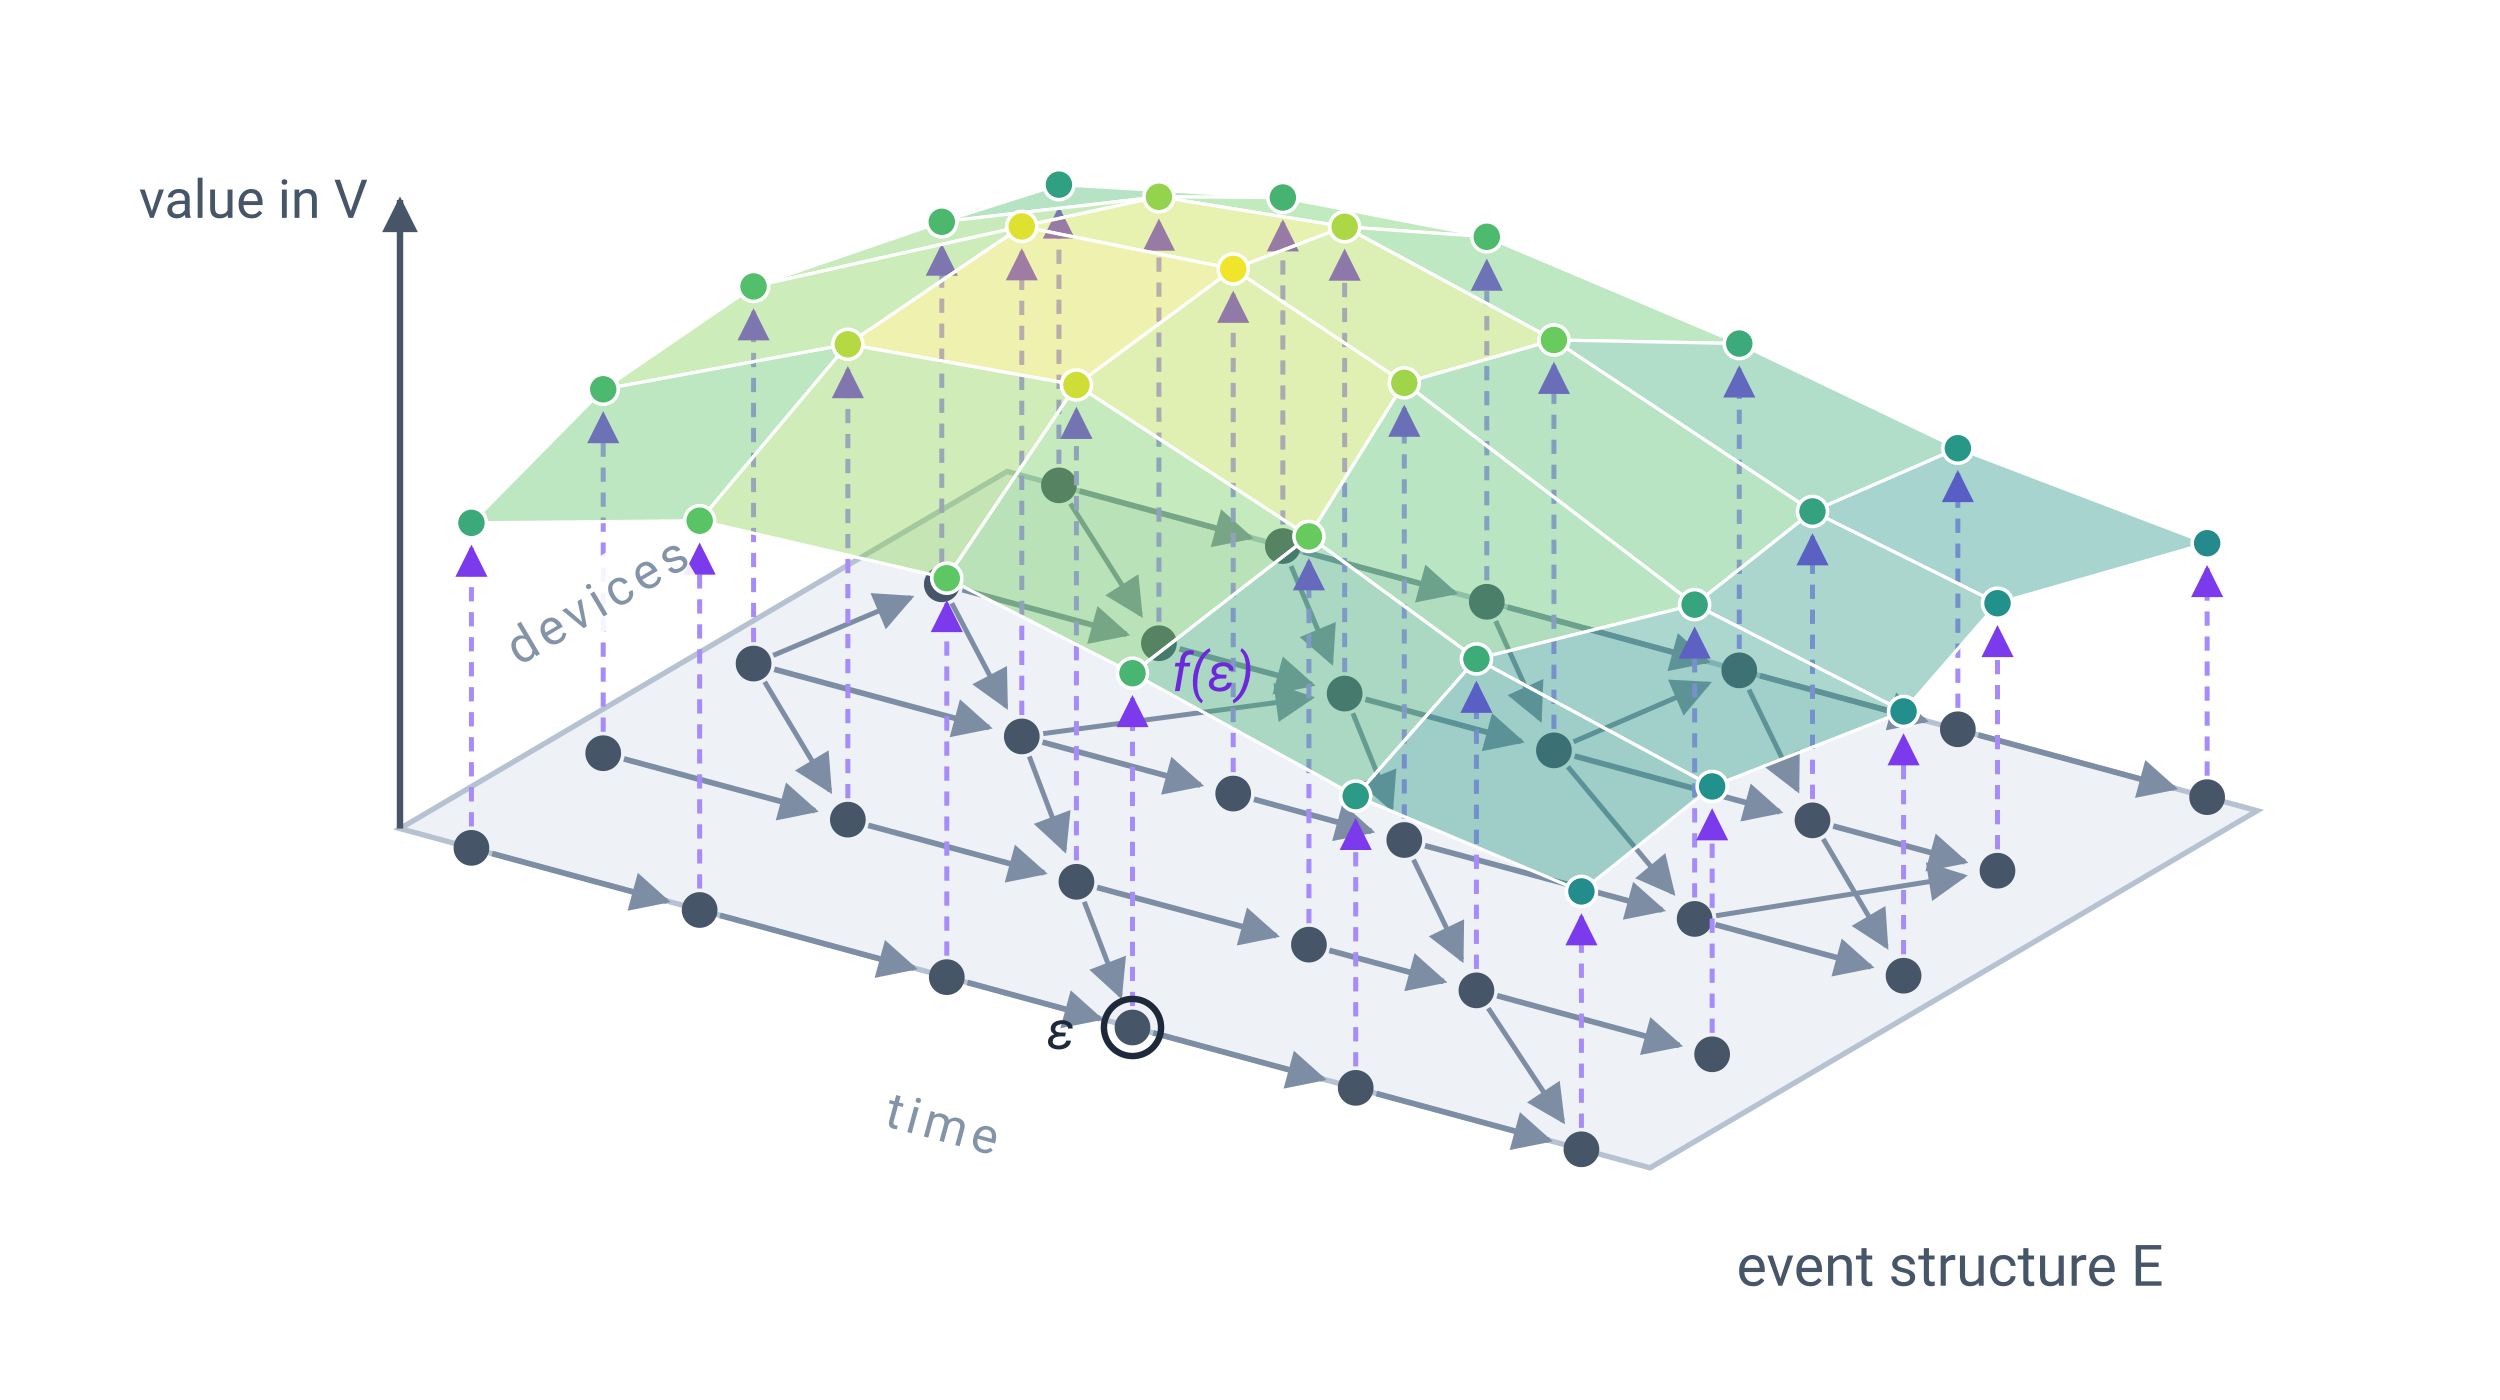
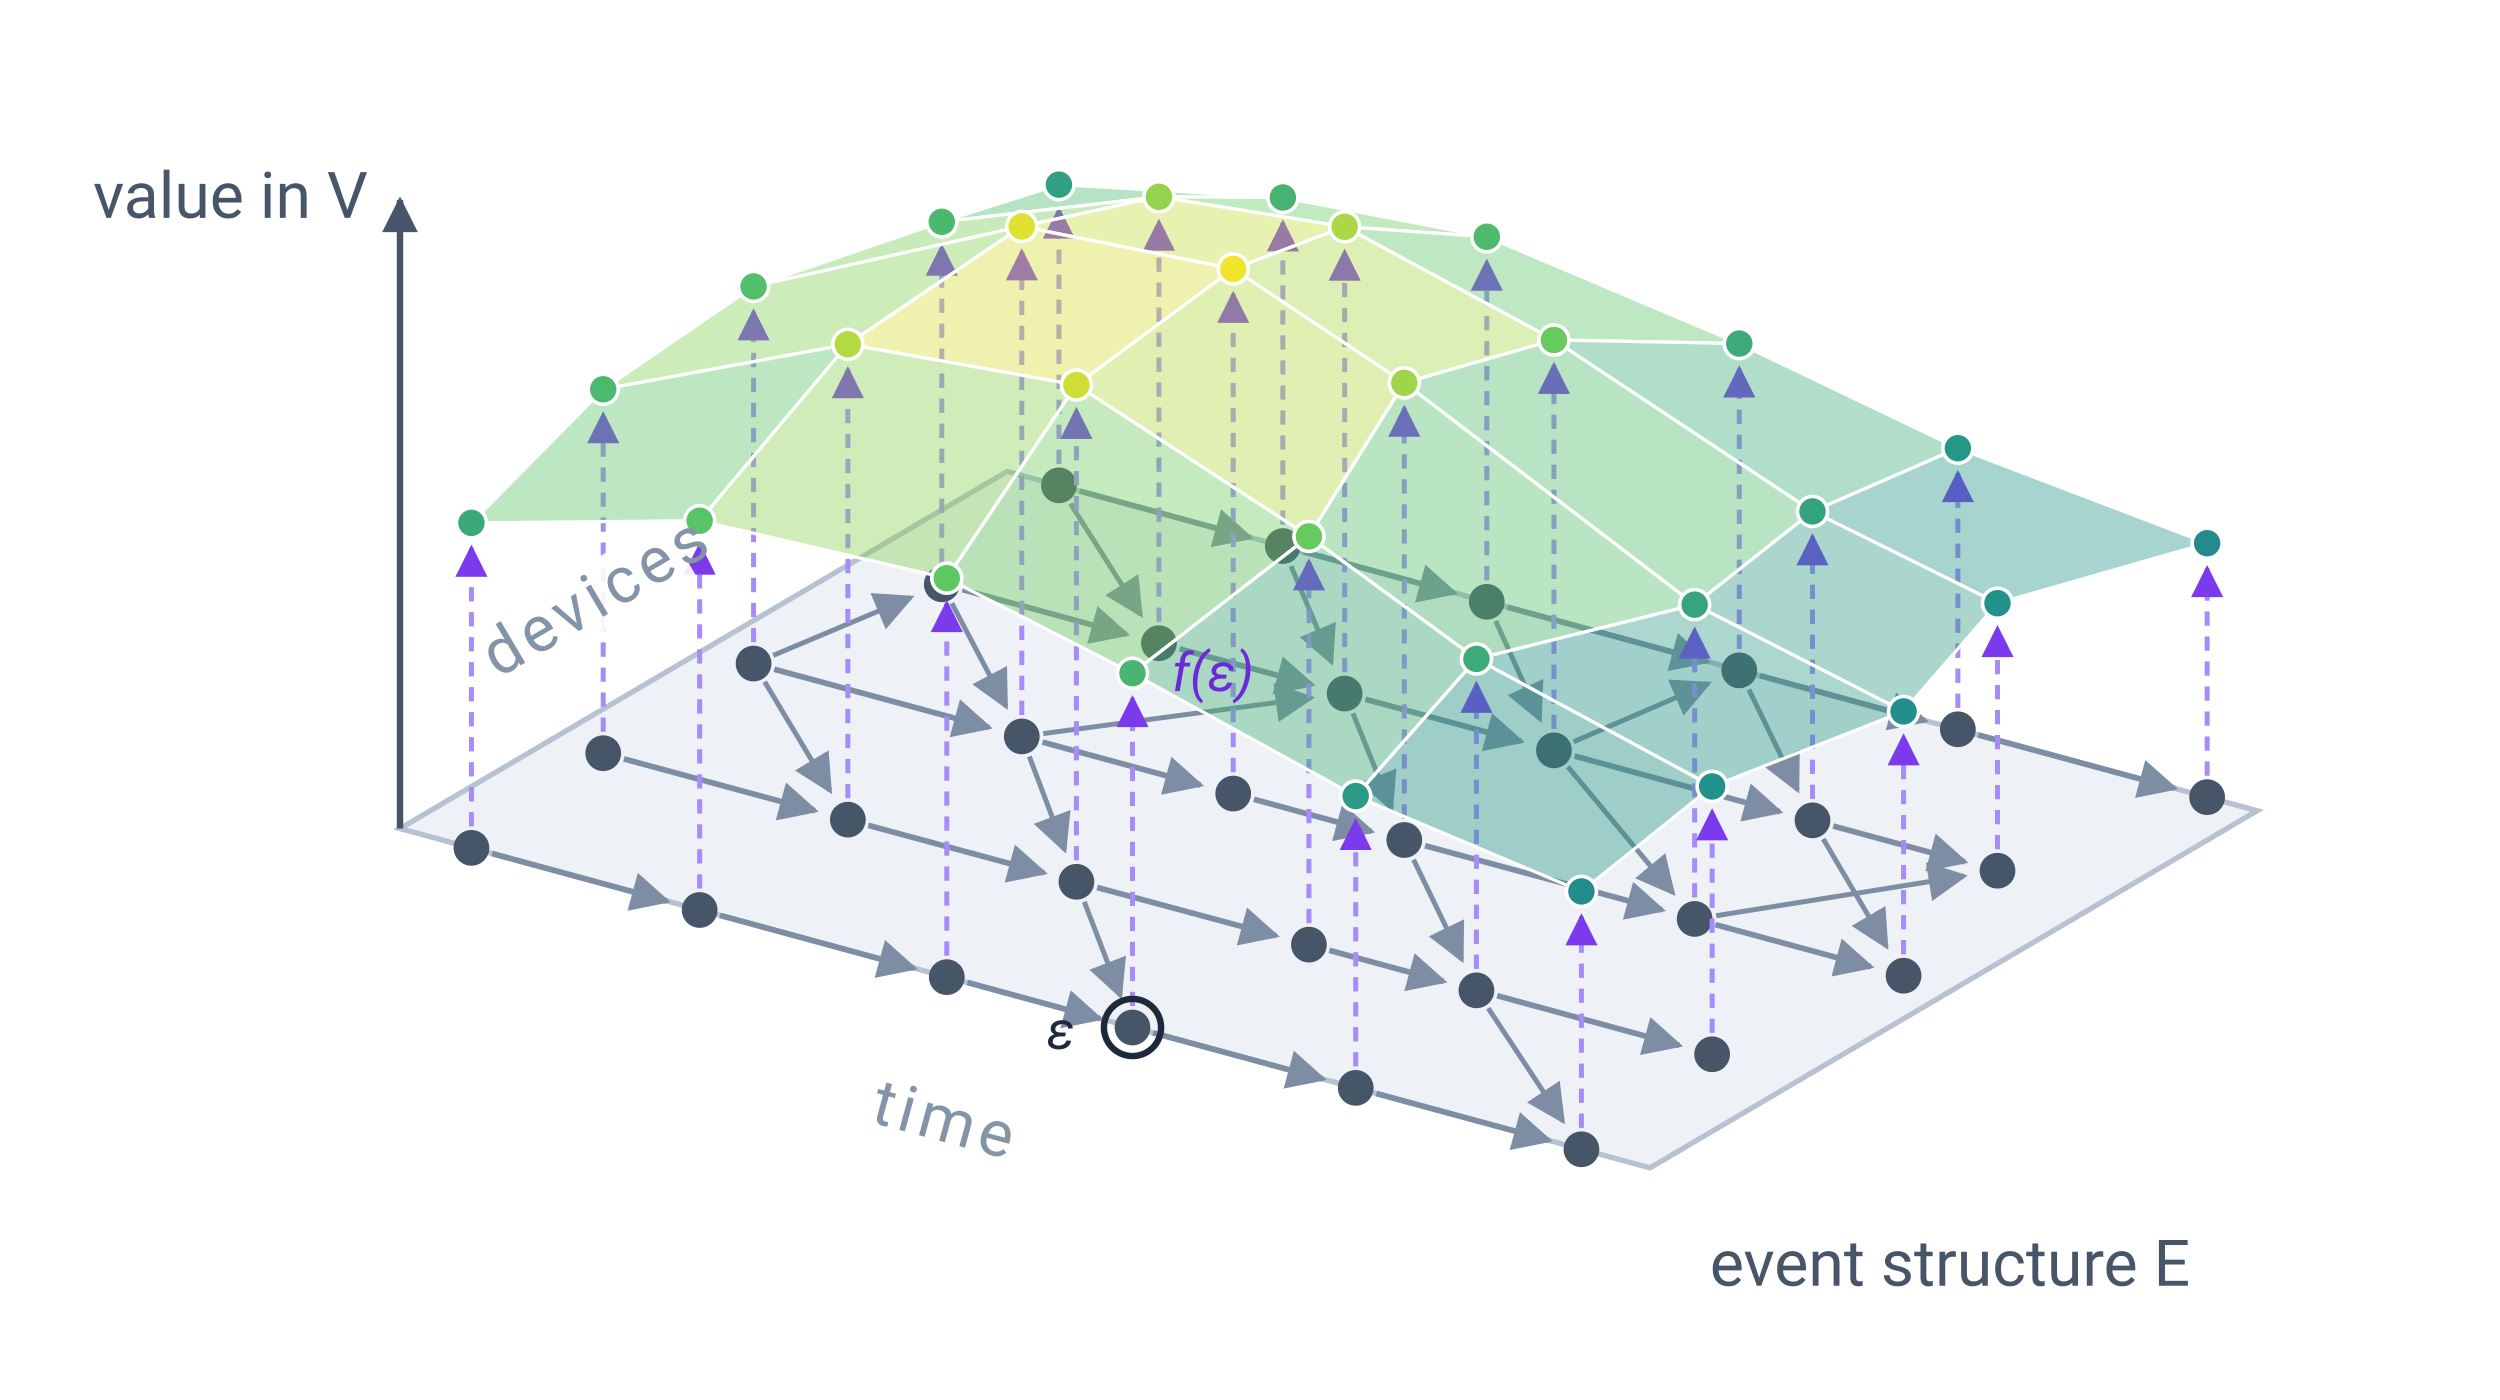
<svg xmlns="http://www.w3.org/2000/svg" viewBox="0 0 700 392" width="700" height="392" font-family="ui-sans-serif, system-ui, -apple-system, 'Segoe UI', Roboto, sans-serif">
  <defs>
    <marker id="msg" viewBox="0 0 10 10" refX="9" refY="5" markerUnits="userSpaceOnUse" markerWidth="11" markerHeight="11" orient="auto-start-reverse">
      <path d="M 0 0 L 10 5 L 0 10 z" fill="#7d8ea4" />
    </marker>
    <marker id="up" viewBox="0 0 10 10" refX="9" refY="5" markerUnits="userSpaceOnUse" markerWidth="9" markerHeight="9" orient="auto-start-reverse">
      <path d="M 0 0 L 10 5 L 0 10 z" fill="#7c3aed" />
    </marker>
    <marker id="axis" viewBox="0 0 10 10" refX="9" refY="5" markerUnits="userSpaceOnUse" markerWidth="10" markerHeight="10" orient="auto-start-reverse">
      <path d="M 0 0 L 10 5 L 0 10 z" fill="#475569" />
    </marker>
  </defs>
  <rect width="700" height="392" fill="#ffffff" />
  <polygon points="112.0,232.0 462.0,327.0 632.0,227.0 282.0,132.0" fill="#eef2f7" stroke="#b6c2d1" stroke-width="1.5" />
  <line x1="302.3" y1="137.5" x2="350.0" y2="150.5" stroke="#7d8ea4" stroke-width="1.6" marker-end="url(#msg)" />
  <line x1="365.0" y1="154.5" x2="407.2" y2="166.0" stroke="#7d8ea4" stroke-width="1.6" marker-end="url(#msg)" />
  <line x1="422.1" y1="170.0" x2="477.9" y2="185.2" stroke="#7d8ea4" stroke-width="1.6" marker-end="url(#msg)" />
  <line x1="492.8" y1="189.2" x2="539.0" y2="201.8" stroke="#7d8ea4" stroke-width="1.6" marker-end="url(#msg)" />
  <line x1="553.9" y1="205.8" x2="608.8" y2="220.7" stroke="#7d8ea4" stroke-width="1.6" marker-end="url(#msg)" />
  <line x1="299.7" y1="141.0" x2="319.4" y2="172.1" stroke="#7d8ea4" stroke-width="1.4" marker-end="url(#msg)" />
  <line x1="361.5" y1="158.5" x2="372.8" y2="185.4" stroke="#7d8ea4" stroke-width="1.4" marker-end="url(#msg)" />
  <line x1="418.8" y1="173.9" x2="431.2" y2="201.4" stroke="#7d8ea4" stroke-width="1.4" marker-end="url(#msg)" />
  <line x1="489.7" y1="193.1" x2="503.3" y2="221.2" stroke="#7d8ea4" stroke-width="1.4" marker-end="url(#msg)" />
  <line x1="269.5" y1="165.1" x2="315.4" y2="177.6" stroke="#7d8ea4" stroke-width="1.6" marker-end="url(#msg)" />
  <line x1="330.3" y1="181.7" x2="367.3" y2="191.7" stroke="#7d8ea4" stroke-width="1.6" marker-end="url(#msg)" />
  <line x1="382.3" y1="195.8" x2="425.9" y2="207.6" stroke="#7d8ea4" stroke-width="1.6" marker-end="url(#msg)" />
  <line x1="440.9" y1="211.7" x2="498.3" y2="227.3" stroke="#7d8ea4" stroke-width="1.6" marker-end="url(#msg)" />
  <line x1="513.3" y1="231.3" x2="550.1" y2="241.3" stroke="#7d8ea4" stroke-width="1.6" marker-end="url(#msg)" />
  <line x1="440.6" y1="207.7" x2="478.3" y2="191.4" stroke="#7d8ea4" stroke-width="1.4" marker-end="url(#msg)" />
  <line x1="266.5" y1="168.9" x2="281.7" y2="197.8" stroke="#7d8ea4" stroke-width="1.4" marker-end="url(#msg)" />
  <line x1="378.8" y1="199.7" x2="389.6" y2="226.4" stroke="#7d8ea4" stroke-width="1.4" marker-end="url(#msg)" />
  <line x1="439.0" y1="214.7" x2="468.4" y2="250.0" stroke="#7d8ea4" stroke-width="1.4" marker-end="url(#msg)" />
  <line x1="510.5" y1="234.9" x2="528.2" y2="265.0" stroke="#7d8ea4" stroke-width="1.4" marker-end="url(#msg)" />
  <line x1="216.8" y1="187.4" x2="276.9" y2="203.7" stroke="#7d8ea4" stroke-width="1.6" marker-end="url(#msg)" />
  <line x1="291.9" y1="207.8" x2="336.1" y2="219.8" stroke="#7d8ea4" stroke-width="1.6" marker-end="url(#msg)" />
  <line x1="351.1" y1="223.8" x2="384.0" y2="232.8" stroke="#7d8ea4" stroke-width="1.6" marker-end="url(#msg)" />
  <line x1="399.0" y1="236.8" x2="465.4" y2="254.8" stroke="#7d8ea4" stroke-width="1.6" marker-end="url(#msg)" />
  <line x1="480.3" y1="258.9" x2="523.8" y2="270.7" stroke="#7d8ea4" stroke-width="1.6" marker-end="url(#msg)" />
  <line x1="216.5" y1="183.5" x2="255.0" y2="167.3" stroke="#7d8ea4" stroke-width="1.4" marker-end="url(#msg)" />
  <line x1="292.1" y1="205.4" x2="367.1" y2="195.4" stroke="#7d8ea4" stroke-width="1.4" marker-end="url(#msg)" />
  <line x1="480.5" y1="256.4" x2="549.9" y2="245.3" stroke="#7d8ea4" stroke-width="1.4" marker-end="url(#msg)" />
  <line x1="214.1" y1="190.9" x2="232.4" y2="221.4" stroke="#7d8ea4" stroke-width="1.4" marker-end="url(#msg)" />
  <line x1="288.2" y1="211.8" x2="298.1" y2="238.0" stroke="#7d8ea4" stroke-width="1.4" marker-end="url(#msg)" />
  <line x1="395.8" y1="240.7" x2="409.3" y2="268.7" stroke="#7d8ea4" stroke-width="1.4" marker-end="url(#msg)" />
  <line x1="174.7" y1="212.5" x2="228.2" y2="227.0" stroke="#7d8ea4" stroke-width="1.6" marker-end="url(#msg)" />
  <line x1="243.1" y1="231.1" x2="292.3" y2="244.4" stroke="#7d8ea4" stroke-width="1.6" marker-end="url(#msg)" />
  <line x1="307.2" y1="248.5" x2="357.3" y2="262.0" stroke="#7d8ea4" stroke-width="1.6" marker-end="url(#msg)" />
  <line x1="372.2" y1="266.1" x2="404.2" y2="274.8" stroke="#7d8ea4" stroke-width="1.6" marker-end="url(#msg)" />
  <line x1="419.2" y1="278.8" x2="470.2" y2="292.7" stroke="#7d8ea4" stroke-width="1.6" marker-end="url(#msg)" />
  <line x1="303.6" y1="252.5" x2="313.7" y2="278.8" stroke="#7d8ea4" stroke-width="1.4" marker-end="url(#msg)" />
  <line x1="416.7" y1="282.3" x2="437.6" y2="313.9" stroke="#7d8ea4" stroke-width="1.4" marker-end="url(#msg)" />
  <line x1="137.8" y1="239.0" x2="186.7" y2="252.3" stroke="#7d8ea4" stroke-width="1.6" marker-end="url(#msg)" />
  <line x1="201.6" y1="256.3" x2="255.9" y2="271.1" stroke="#7d8ea4" stroke-width="1.6" marker-end="url(#msg)" />
  <line x1="270.9" y1="275.1" x2="307.9" y2="285.2" stroke="#7d8ea4" stroke-width="1.6" marker-end="url(#msg)" />
  <line x1="322.9" y1="289.2" x2="370.4" y2="302.1" stroke="#7d8ea4" stroke-width="1.6" marker-end="url(#msg)" />
  <line x1="385.4" y1="306.2" x2="433.7" y2="319.3" stroke="#7d8ea4" stroke-width="1.6" marker-end="url(#msg)" />
  <circle cx="296.5" cy="135.9" r="5" fill="#475569" />
  <circle cx="359.2" cy="152.9" r="5" fill="#475569" />
  <circle cx="416.3" cy="168.5" r="5" fill="#475569" />
  <circle cx="487.0" cy="187.7" r="5" fill="#475569" />
  <circle cx="548.2" cy="204.2" r="5" fill="#475569" />
  <circle cx="618.0" cy="223.2" r="5" fill="#475569" />
  <circle cx="263.7" cy="163.6" r="5" fill="#475569" />
  <circle cx="324.5" cy="180.1" r="5" fill="#475569" />
  <circle cx="376.5" cy="194.2" r="5" fill="#475569" />
  <circle cx="435.1" cy="210.1" r="5" fill="#475569" />
  <circle cx="507.5" cy="229.7" r="5" fill="#475569" />
  <circle cx="559.3" cy="243.8" r="5" fill="#475569" />
  <circle cx="211.0" cy="185.8" r="5" fill="#475569" />
  <circle cx="286.1" cy="206.2" r="5" fill="#475569" />
  <circle cx="345.3" cy="222.2" r="5" fill="#475569" />
  <circle cx="393.2" cy="235.2" r="5" fill="#475569" />
  <circle cx="474.5" cy="257.3" r="5" fill="#475569" />
  <circle cx="533.0" cy="273.2" r="5" fill="#475569" />
  <circle cx="168.9" cy="210.9" r="5" fill="#475569" />
  <circle cx="237.4" cy="229.5" r="5" fill="#475569" />
  <circle cx="301.4" cy="246.9" r="5" fill="#475569" />
  <circle cx="366.5" cy="264.5" r="5" fill="#475569" />
  <circle cx="413.4" cy="277.3" r="5" fill="#475569" />
  <circle cx="479.4" cy="295.2" r="5" fill="#475569" />
  <circle cx="132.0" cy="237.4" r="5" fill="#475569" />
  <circle cx="195.9" cy="254.8" r="5" fill="#475569" />
  <circle cx="265.1" cy="273.6" r="5" fill="#475569" />
  <circle cx="317.1" cy="287.7" r="5" fill="#475569" />
  <circle cx="379.6" cy="304.6" r="5" fill="#475569" />
  <circle cx="442.8" cy="321.8" r="5" fill="#475569" />
  <line x1="296.5" y1="129.9" x2="296.5" y2="58.7" stroke="#a78bfa" stroke-width="1.4" stroke-dasharray="4 3" marker-end="url(#up)" />
  <line x1="359.2" y1="146.9" x2="359.2" y2="62.3" stroke="#a78bfa" stroke-width="1.4" stroke-dasharray="4 3" marker-end="url(#up)" />
  <line x1="416.3" y1="162.5" x2="416.3" y2="73.3" stroke="#a78bfa" stroke-width="1.4" stroke-dasharray="4 3" marker-end="url(#up)" />
  <line x1="487.0" y1="181.7" x2="487.0" y2="103.2" stroke="#a78bfa" stroke-width="1.4" stroke-dasharray="4 3" marker-end="url(#up)" />
  <line x1="548.2" y1="198.2" x2="548.2" y2="132.5" stroke="#a78bfa" stroke-width="1.4" stroke-dasharray="4 3" marker-end="url(#up)" />
  <line x1="618.0" y1="217.2" x2="618.0" y2="159.1" stroke="#a78bfa" stroke-width="1.4" stroke-dasharray="4 3" marker-end="url(#up)" />
  <line x1="263.7" y1="157.6" x2="263.7" y2="69.1" stroke="#a78bfa" stroke-width="1.4" stroke-dasharray="4 3" marker-end="url(#up)" />
  <line x1="324.5" y1="174.1" x2="324.5" y2="62.1" stroke="#a78bfa" stroke-width="1.4" stroke-dasharray="4 3" marker-end="url(#up)" />
  <line x1="376.5" y1="188.2" x2="376.5" y2="70.5" stroke="#a78bfa" stroke-width="1.4" stroke-dasharray="4 3" marker-end="url(#up)" />
  <line x1="435.1" y1="204.1" x2="435.1" y2="102.2" stroke="#a78bfa" stroke-width="1.4" stroke-dasharray="4 3" marker-end="url(#up)" />
  <line x1="507.5" y1="223.7" x2="507.5" y2="150.2" stroke="#a78bfa" stroke-width="1.4" stroke-dasharray="4 3" marker-end="url(#up)" />
  <line x1="559.3" y1="237.8" x2="559.3" y2="175.9" stroke="#a78bfa" stroke-width="1.4" stroke-dasharray="4 3" marker-end="url(#up)" />
  <line x1="211.0" y1="179.8" x2="211.0" y2="87.2" stroke="#a78bfa" stroke-width="1.4" stroke-dasharray="4 3" marker-end="url(#up)" />
  <line x1="286.1" y1="200.2" x2="286.1" y2="70.4" stroke="#a78bfa" stroke-width="1.4" stroke-dasharray="4 3" marker-end="url(#up)" />
  <line x1="345.3" y1="216.2" x2="345.3" y2="82.3" stroke="#a78bfa" stroke-width="1.4" stroke-dasharray="4 3" marker-end="url(#up)" />
  <line x1="393.2" y1="229.2" x2="393.2" y2="114.2" stroke="#a78bfa" stroke-width="1.4" stroke-dasharray="4 3" marker-end="url(#up)" />
  <line x1="474.5" y1="251.3" x2="474.5" y2="176.3" stroke="#a78bfa" stroke-width="1.4" stroke-dasharray="4 3" marker-end="url(#up)" />
  <line x1="533.0" y1="267.2" x2="533.0" y2="206.2" stroke="#a78bfa" stroke-width="1.4" stroke-dasharray="4 3" marker-end="url(#up)" />
  <line x1="168.9" y1="204.9" x2="168.9" y2="116.0" stroke="#a78bfa" stroke-width="1.4" stroke-dasharray="4 3" marker-end="url(#up)" />
  <line x1="237.4" y1="223.5" x2="237.4" y2="103.4" stroke="#a78bfa" stroke-width="1.4" stroke-dasharray="4 3" marker-end="url(#up)" />
  <line x1="301.4" y1="240.9" x2="301.4" y2="114.8" stroke="#a78bfa" stroke-width="1.4" stroke-dasharray="4 3" marker-end="url(#up)" />
  <line x1="366.5" y1="258.5" x2="366.5" y2="157.2" stroke="#a78bfa" stroke-width="1.4" stroke-dasharray="4 3" marker-end="url(#up)" />
  <line x1="413.4" y1="271.3" x2="413.4" y2="191.5" stroke="#a78bfa" stroke-width="1.4" stroke-dasharray="4 3" marker-end="url(#up)" />
  <line x1="479.4" y1="289.2" x2="479.4" y2="227.2" stroke="#a78bfa" stroke-width="1.4" stroke-dasharray="4 3" marker-end="url(#up)" />
  <line x1="132.0" y1="231.4" x2="132.0" y2="153.4" stroke="#a78bfa" stroke-width="1.4" stroke-dasharray="4 3" marker-end="url(#up)" />
  <line x1="195.9" y1="248.8" x2="195.9" y2="152.8" stroke="#a78bfa" stroke-width="1.4" stroke-dasharray="4 3" marker-end="url(#up)" />
  <line x1="265.1" y1="267.6" x2="265.1" y2="168.9" stroke="#a78bfa" stroke-width="1.4" stroke-dasharray="4 3" marker-end="url(#up)" />
  <line x1="317.1" y1="281.7" x2="317.1" y2="195.5" stroke="#a78bfa" stroke-width="1.4" stroke-dasharray="4 3" marker-end="url(#up)" />
  <line x1="379.6" y1="298.6" x2="379.6" y2="229.9" stroke="#a78bfa" stroke-width="1.4" stroke-dasharray="4 3" marker-end="url(#up)" />
  <line x1="442.8" y1="315.8" x2="442.8" y2="256.6" stroke="#a78bfa" stroke-width="1.4" stroke-dasharray="4 3" marker-end="url(#up)" />
  <polygon points="263.7,62.1 324.5,55.1 359.2,55.3 296.5,51.7" fill="#4db96e" fill-opacity="0.40" stroke="#ffffff" stroke-width="0.9" />
  <polygon points="324.5,55.1 376.5,63.5 416.3,66.3 359.2,55.3" fill="#64ca60" fill-opacity="0.40" stroke="#ffffff" stroke-width="0.9" />
  <polygon points="376.5,63.5 435.1,95.2 487.0,96.2 416.3,66.3" fill="#5ac565" fill-opacity="0.40" stroke="#ffffff" stroke-width="0.9" />
  <polygon points="435.1,95.2 507.5,143.2 548.2,125.5 487.0,96.2" fill="#3eac78" fill-opacity="0.40" stroke="#ffffff" stroke-width="0.9" />
  <polygon points="507.5,143.2 559.3,168.9 618.0,152.1 548.2,125.5" fill="#269589" fill-opacity="0.40" stroke="#ffffff" stroke-width="0.9" />
  <polygon points="211.0,80.2 286.1,63.4 324.5,55.1 263.7,62.1" fill="#78ce58" fill-opacity="0.40" stroke="#ffffff" stroke-width="0.9" />
  <polygon points="286.1,63.4 345.3,75.3 376.5,63.5 324.5,55.1" fill="#c3dc3b" fill-opacity="0.40" stroke="#ffffff" stroke-width="0.9" />
  <polygon points="345.3,75.3 393.2,107.2 435.1,95.2 376.5,63.5" fill="#a9d745" fill-opacity="0.40" stroke="#ffffff" stroke-width="0.9" />
  <polygon points="393.2,107.2 474.5,169.3 507.5,143.2 435.1,95.2" fill="#51bd6b" fill-opacity="0.40" stroke="#ffffff" stroke-width="0.9" />
  <polygon points="474.5,169.3 533.0,199.2 559.3,168.9 507.5,143.2" fill="#2b9a85" fill-opacity="0.40" stroke="#ffffff" stroke-width="0.9" />
  <polygon points="168.9,109.0 237.4,96.4 286.1,63.4 211.0,80.2" fill="#81d054" fill-opacity="0.40" stroke="#ffffff" stroke-width="0.9" />
  <polygon points="237.4,96.4 301.4,107.8 345.3,75.3 286.1,63.4" fill="#d5df35" fill-opacity="0.40" stroke="#ffffff" stroke-width="0.9" />
  <polygon points="301.4,107.8 366.5,150.2 393.2,107.2 345.3,75.3" fill="#b1d942" fill-opacity="0.40" stroke="#ffffff" stroke-width="0.9" />
  <polygon points="366.5,150.2 413.4,184.5 474.5,169.3 393.2,107.2" fill="#53bf6a" fill-opacity="0.40" stroke="#ffffff" stroke-width="0.9" />
  <polygon points="413.4,184.5 479.4,220.2 533.0,199.2 474.5,169.3" fill="#2d9c84" fill-opacity="0.40" stroke="#ffffff" stroke-width="0.9" />
  <polygon points="132.0,146.4 195.9,145.8 237.4,96.4 168.9,109.0" fill="#58c366" fill-opacity="0.40" stroke="#ffffff" stroke-width="0.9" />
  <polygon points="195.9,145.8 265.1,161.9 301.4,107.8 237.4,96.4" fill="#8bd251" fill-opacity="0.40" stroke="#ffffff" stroke-width="0.9" />
  <polygon points="265.1,161.9 317.1,188.5 366.5,150.2 301.4,107.8" fill="#6dcc5c" fill-opacity="0.40" stroke="#ffffff" stroke-width="0.9" />
  <polygon points="317.1,188.5 379.6,222.9 413.4,184.5 366.5,150.2" fill="#45b273" fill-opacity="0.40" stroke="#ffffff" stroke-width="0.9" />
  <polygon points="379.6,222.9 442.8,249.6 479.4,220.2 413.4,184.5" fill="#2a9986" fill-opacity="0.40" stroke="#ffffff" stroke-width="0.9" />
  <circle cx="296.5" cy="51.7" r="4.2" fill="#309f82" stroke="#ffffff" stroke-width="1" />
  <circle cx="359.2" cy="55.3" r="4.2" fill="#46b373" stroke="#ffffff" stroke-width="1" />
  <circle cx="416.3" cy="66.3" r="4.2" fill="#4dba6e" stroke="#ffffff" stroke-width="1" />
  <circle cx="487.0" cy="96.2" r="4.2" fill="#3caa7a" stroke="#ffffff" stroke-width="1" />
  <circle cx="548.2" cy="125.5" r="4.2" fill="#279788" stroke="#ffffff" stroke-width="1" />
  <circle cx="618.0" cy="152.1" r="4.2" fill="#248a8c" stroke="#ffffff" stroke-width="1" />
  <circle cx="263.7" cy="62.1" r="4.2" fill="#4cb86e" stroke="#ffffff" stroke-width="1" />
  <circle cx="324.5" cy="55.1" r="4.2" fill="#93d34e" stroke="#ffffff" stroke-width="1" />
  <circle cx="376.5" cy="63.5" r="4.2" fill="#abd844" stroke="#ffffff" stroke-width="1" />
  <circle cx="435.1" cy="95.2" r="4.2" fill="#68cb5e" stroke="#ffffff" stroke-width="1" />
  <circle cx="507.5" cy="143.2" r="4.2" fill="#34a27f" stroke="#ffffff" stroke-width="1" />
  <circle cx="559.3" cy="168.9" r="4.2" fill="#21918c" stroke="#ffffff" stroke-width="1" />
  <circle cx="211.0" cy="80.2" r="4.2" fill="#53bf6a" stroke="#ffffff" stroke-width="1" />
  <circle cx="286.1" cy="63.4" r="4.2" fill="#dfe131" stroke="#ffffff" stroke-width="1" />
  <circle cx="345.3" cy="75.3" r="4.2" fill="#f0e52a" stroke="#ffffff" stroke-width="1" />
  <circle cx="393.2" cy="107.2" r="4.2" fill="#a0d549" stroke="#ffffff" stroke-width="1" />
  <circle cx="474.5" cy="169.3" r="4.2" fill="#36a47d" stroke="#ffffff" stroke-width="1" />
  <circle cx="533.0" cy="199.2" r="4.2" fill="#228f8c" stroke="#ffffff" stroke-width="1" />
  <circle cx="168.9" cy="109.0" r="4.2" fill="#4db96e" stroke="#ffffff" stroke-width="1" />
  <circle cx="237.4" cy="96.4" r="4.2" fill="#b5d941" stroke="#ffffff" stroke-width="1" />
  <circle cx="301.4" cy="107.8" r="4.2" fill="#cfde37" stroke="#ffffff" stroke-width="1" />
  <circle cx="366.5" cy="150.2" r="4.2" fill="#66ca5f" stroke="#ffffff" stroke-width="1" />
  <circle cx="413.4" cy="184.5" r="4.2" fill="#3eac78" stroke="#ffffff" stroke-width="1" />
  <circle cx="479.4" cy="220.2" r="4.2" fill="#21918c" stroke="#ffffff" stroke-width="1" />
  <circle cx="132.0" cy="146.4" r="4.2" fill="#3ba97a" stroke="#ffffff" stroke-width="1" />
  <circle cx="195.9" cy="145.8" r="4.2" fill="#58c466" stroke="#ffffff" stroke-width="1" />
  <circle cx="265.1" cy="161.9" r="4.2" fill="#5dc863" stroke="#ffffff" stroke-width="1" />
  <circle cx="317.1" cy="188.5" r="4.2" fill="#48b571" stroke="#ffffff" stroke-width="1" />
  <circle cx="379.6" cy="222.9" r="4.2" fill="#2c9b85" stroke="#ffffff" stroke-width="1" />
  <circle cx="442.8" cy="249.6" r="4.2" fill="#238c8c" stroke="#ffffff" stroke-width="1" />
  <line x1="112.0" y1="232.0" x2="112.0" y2="56.0" stroke="#475569" stroke-width="1.8" marker-end="url(#axis)" />
-   <text x="103.0" y="61.0" font-size="15" fill="#475569" text-anchor="end">value in V</text>
+   <text x="103.0" y="61.0" font-size="18" fill="#475569" text-anchor="end">value in V</text>
  <g transform="translate(264.0,314.5) rotate(15.2)">
-     <text x="0" y="5.0" font-size="14" fill="#8494a8" text-anchor="middle" letter-spacing="1.5">time</text>
+     <text x="0" y="5.0" font-size="18" fill="#8494a8" text-anchor="middle" letter-spacing="1.5">time</text>
  </g>
  <g transform="translate(167.0,168.0) rotate(-30.5)">
    <rect x="-27.4" y="-10.1" width="54.9" height="18.9" fill="#ffffff" opacity="0.9" />
-     <text x="0" y="5.0" font-size="14" fill="#8494a8" text-anchor="middle" letter-spacing="1.5">devices</text>
+     <text x="0" y="5.0" font-size="18" fill="#8494a8" text-anchor="middle" letter-spacing="1.5">devices</text>
  </g>
-   <text x="546" y="360" font-size="16" fill="#475569" text-anchor="middle">event structure E</text>
+   <text x="546" y="360" font-size="18" fill="#475569" text-anchor="middle">event structure E</text>
  <circle cx="317.1" cy="287.7" r="8" fill="none" stroke="#1e293b" stroke-width="1.8" />
  <text x="293.1" y="293.7" font-size="15" fill="#1e293b" font-style="italic">ε</text>
  <text x="328.1" y="193.5" font-size="15" fill="#6d28d9" font-style="italic">f(ε)</text>
</svg>
